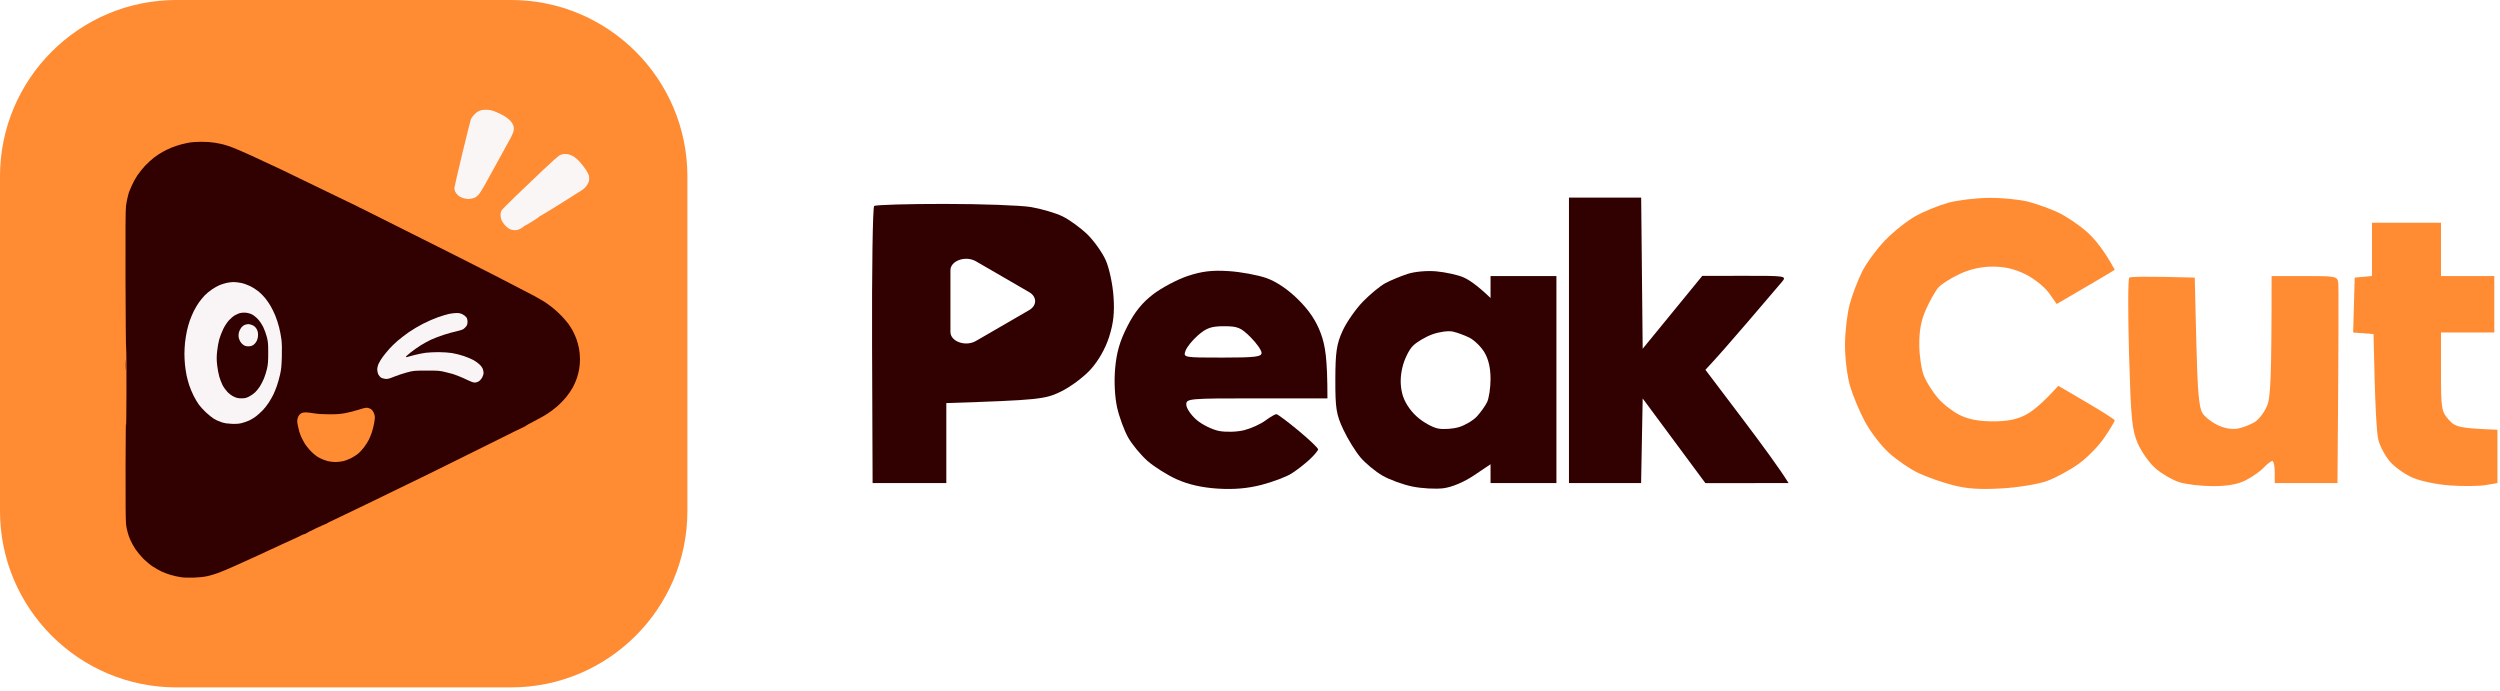
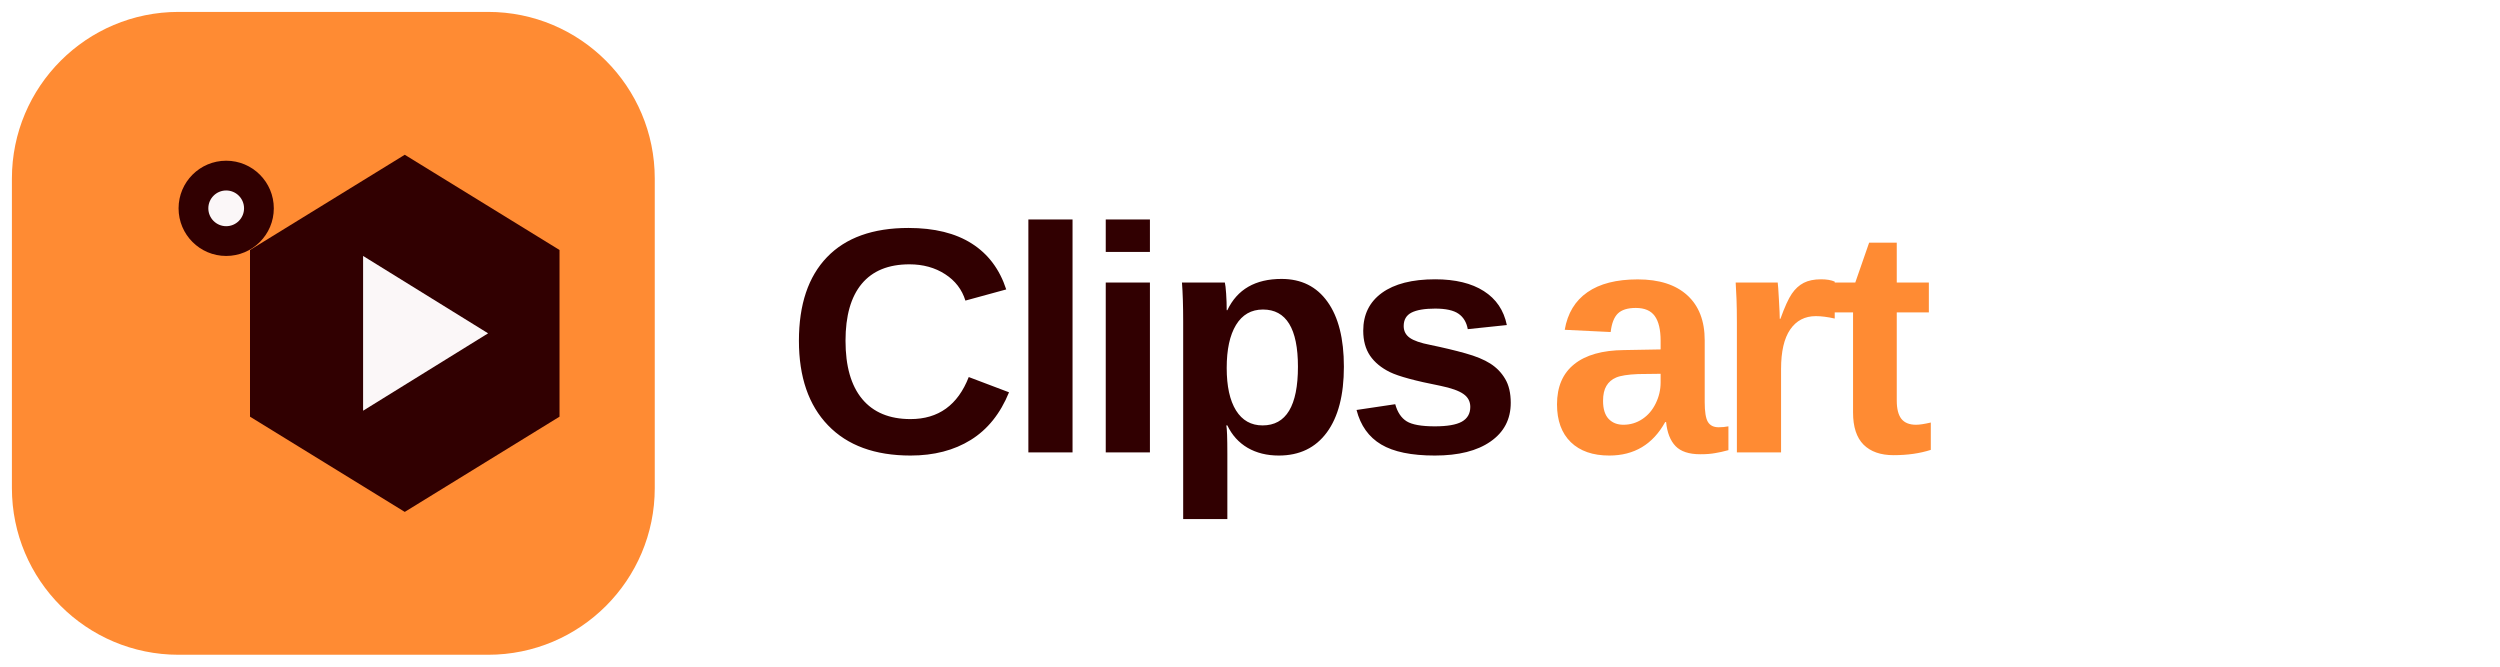
- <svg xmlns="http://www.w3.org/2000/svg" width="797" height="220" viewBox="0 0 797 220" fill="none">
-   <path d="M378.686 87.97C383.186 86.48 386.436 86.09 391.686 86.43C395.536 86.67 400.936 87.67 403.686 88.63C406.886 89.76 410.536 92.211 413.806 95.44C417.346 98.93 419.596 102.28 421.056 106.25C422.526 110.22 423.186 114.32 423.186 127H400.686C378.857 127 378.186 127.06 378.186 129C378.186 130.1 379.646 132.27 381.436 133.83C383.226 135.38 386.486 136.99 388.686 137.4C390.906 137.82 394.466 137.7 396.686 137.13C398.886 136.57 401.926 135.18 403.436 134.05C404.945 132.921 406.525 132.021 406.936 132.04C407.347 132.061 410.507 134.421 413.966 137.29C417.416 140.16 420.226 142.84 420.216 143.25C420.196 143.66 418.946 145.15 417.436 146.55C415.926 147.95 413.336 149.95 411.686 150.99C410.035 152.03 405.755 153.64 402.186 154.57C397.716 155.72 393.345 156.099 388.186 155.77C383.206 155.449 378.836 154.46 375.186 152.82C372.156 151.47 367.946 148.81 365.806 146.93C363.676 145.04 360.916 141.7 359.666 139.5C358.426 137.3 356.847 133.03 356.157 130C355.397 126.66 355.136 121.75 355.506 117.5C355.936 112.39 356.996 108.75 359.396 104.04C361.726 99.46 364.146 96.46 367.686 93.769C370.436 91.68 375.386 89.07 378.686 87.97ZM390.226 104C386.206 104 384.636 104.54 381.976 106.84C380.166 108.41 378.346 110.66 377.936 111.84C377.196 113.98 377.317 114 389.686 114C400.125 114 402.186 113.75 402.186 112.5C402.186 111.68 400.616 109.43 398.686 107.5C395.626 104.44 394.566 104 390.226 104Z" fill-rule="evenodd" clip-rule="evenodd" fill="#310001" />
-   <path d="M448.686 87.34C450.996 86.58 454.906 86.23 457.936 86.51C460.826 86.78 464.646 87.62 466.436 88.37C468.226 89.12 470.926 90.92 475.186 95V88H496.186V154H475.186V148L469.936 151.53C466.736 153.68 462.926 155.29 460.186 155.65C457.716 155.97 453.216 155.72 450.186 155.09C447.156 154.45 442.886 152.889 440.686 151.6C438.486 150.32 435.377 147.749 433.777 145.89C432.177 144.02 429.697 140.03 428.277 137C425.997 132.16 425.686 130.24 425.706 121C425.726 112.24 426.106 109.67 428.006 105.5C429.256 102.75 432.177 98.55 434.487 96.17C436.796 93.79 440.036 91.13 441.686 90.25C443.336 89.38 446.486 88.07 448.686 87.34ZM463.186 105.71C461.816 105.39 458.885 105.78 456.686 106.57C454.486 107.36 451.676 109.02 450.436 110.25C449.196 111.49 447.706 114.53 447.117 117C446.377 120.07 446.356 122.77 447.036 125.5C447.656 127.98 449.397 130.74 451.617 132.75C453.576 134.54 456.646 136.27 458.436 136.61C460.226 136.95 463.266 136.739 465.186 136.14C467.116 135.55 469.646 134.04 470.816 132.78C471.976 131.53 473.446 129.49 474.066 128.25C474.676 127.01 475.186 123.64 475.186 120.75C475.179 117.25 474.512 114.417 473.186 112.25C472.086 110.46 469.946 108.39 468.436 107.64C466.926 106.89 464.566 106.02 463.186 105.71Z" fill-rule="evenodd" clip-rule="evenodd" fill="#310001" />
-   <path d="M523.686 111.18L542.686 87.95L556.186 87.93C569.055 87.91 569.616 87.99 568.206 89.71C567.386 90.69 562.476 96.45 557.286 102.5C552.107 108.55 546.916 114.49 543.686 117.89L555.266 133.2C561.636 141.61 567.596 149.74 570.186 154L543.686 154.03L523.686 127.03L523.186 154H500.186V63H523.206L523.686 111.18Z" fill="#310001" />
-   <path d="M301.106 65.01C312.975 65.01 325.385 65.46 328.686 66.01C331.986 66.57 336.486 67.89 338.686 68.95C340.886 70.02 344.457 72.6 346.617 74.69C348.776 76.79 351.437 80.53 352.527 83C353.617 85.47 354.727 90.65 354.987 94.5C355.347 99.67 354.976 103.05 353.576 107.43C352.386 111.16 350.196 115 347.686 117.78C345.486 120.21 341.216 123.39 338.186 124.85C333.166 127.269 331.345 127.54 301.686 128.5V154H278.186L278.016 110.17C277.926 86.067 278.226 66.041 278.686 65.67C279.148 65.3 289.238 65 301.106 65.01ZM311.121 83.299C307.84 81.398 303 83.103 303 86.161V105.839C303 108.896 307.84 110.602 311.121 108.701L328.106 98.862C330.631 97.399 330.631 94.601 328.106 93.138L311.121 83.299Z" fill-rule="evenodd" clip-rule="evenodd" fill="#310001" />
-   <path d="M634.186 63.08C638.306 63.05 643.936 63.61 646.686 64.33C649.436 65.05 653.706 66.59 656.186 67.76C658.666 68.93 662.706 71.65 665.186 73.81C667.666 75.97 670.696 79.6 674.186 86L671.936 87.37C670.695 88.131 666.534 90.581 655.686 96.91L653.186 93.39C651.806 91.46 648.436 88.77 645.686 87.43C642.196 85.71 639.026 84.98 635.186 85C631.536 85.01 628.006 85.811 624.686 87.37C621.936 88.66 618.927 90.571 617.996 91.611C617.066 92.651 615.296 95.75 614.066 98.5C612.446 102.09 611.837 105.33 611.867 110C611.897 113.57 612.587 118.07 613.407 120C614.217 121.93 616.187 125.02 617.786 126.89C619.376 128.75 622.486 131.18 624.686 132.28C627.436 133.66 630.716 134.3 635.186 134.33C639.826 134.35 642.826 133.77 645.686 132.31C647.886 131.18 651.146 128.62 656.186 123L665.157 128.25C670.086 131.14 674.146 133.72 674.176 134C674.206 134.28 672.756 136.7 670.956 139.39C669.156 142.08 665.436 145.9 662.686 147.87C659.936 149.84 655.436 152.28 652.686 153.3C649.836 154.35 643.605 155.38 638.186 155.7C631.146 156.11 627.066 155.84 622.436 154.63C618.996 153.73 614.066 151.99 611.476 150.75C608.886 149.51 604.726 146.66 602.226 144.401C599.726 142.151 596.267 137.65 594.536 134.401C592.797 131.161 590.657 126.03 589.777 123C588.887 119.97 588.176 114.13 588.186 110C588.196 105.88 588.876 100.03 589.686 97C590.496 93.97 592.307 89.25 593.697 86.5C595.077 83.75 598.406 79.25 601.086 76.5C603.756 73.75 608.136 70.29 610.816 68.81C613.496 67.33 618.166 65.44 621.186 64.62C624.206 63.8 630.056 63.11 634.186 63.08Z" fill="#FF8B33" />
-   <path d="M734.686 88C744.835 88 745.196 88.08 745.436 90.25C745.576 91.49 745.576 106.341 745.186 154H725.186V150.5C725.186 148.571 724.846 146.991 724.436 146.97C724.025 146.951 722.785 147.901 721.686 149.07C720.586 150.25 717.996 152.061 715.936 153.111C713.346 154.41 710.095 154.991 705.436 154.981C701.726 154.971 696.936 154.411 694.796 153.731C692.646 153.061 689.276 151.11 687.296 149.42C685.306 147.73 682.726 144.13 681.556 141.42C679.666 137.05 679.347 133.86 678.737 112.8C678.367 99.773 678.396 88.844 678.816 88.52C679.237 88.2 684.109 88.06 699.686 88.5L700.186 109C700.576 124.909 701.026 130.009 702.186 131.76C703.006 133 705.256 134.74 707.186 135.62C709.406 136.64 711.786 136.99 713.686 136.58C715.336 136.22 717.696 135.27 718.936 134.46C720.176 133.66 721.866 131.43 722.686 129.5C723.846 126.8 724.186 121.67 724.186 88H734.686Z" fill="#FF8B33" />
-   <path d="M778.186 88H795.186V106H778.186V118.5C778.186 130.3 778.326 131.15 780.606 133.75C782.726 136.16 783.837 136.53 796.186 137V154L792.436 154.64C790.376 154.99 785.305 155.05 781.186 154.77C777.026 154.49 771.686 153.39 769.186 152.31C766.706 151.23 763.446 148.92 761.936 147.17C760.426 145.43 758.756 142.31 758.226 140.25C757.696 138.19 757.136 129.75 756.686 106.5L750.186 106L750.686 88.5L756.186 88V71H778.186V88Z" fill="#FF8B33" />
-   <path d="M162.894 0H56.248C25.183 0 0 25.183 0 56.248V162.894C0 193.959 25.183 219.142 56.248 219.142H162.894C193.959 219.142 219.142 193.959 219.142 162.894V56.248C219.142 25.183 193.959 0 162.894 0Z" fill="#FF8B33" />
-   <path d="M57.863 46.005C58.838 45.756 60.136 45.478 60.751 45.391C61.365 45.301 62.917 45.219 64.197 45.208C65.514 45.195 67.294 45.31 68.295 45.473C69.269 45.629 70.567 45.888 71.182 46.047C71.797 46.205 73.095 46.632 74.069 46.995C75.043 47.356 77.726 48.514 80.03 49.565C82.336 50.614 86.568 52.585 89.437 53.943C92.305 55.302 99.011 58.546 104.339 61.153C109.666 63.759 114.109 65.906 114.211 65.924C114.313 65.945 114.44 66.016 114.49 66.083C114.541 66.152 114.707 66.236 114.856 66.269C115.005 66.305 115.215 66.4 115.321 66.481C115.427 66.562 122.556 70.135 131.162 74.419C139.768 78.705 151.713 84.725 157.706 87.802C163.698 90.876 169.484 93.876 170.559 94.465C171.633 95.055 172.977 95.832 173.539 96.192C174.102 96.552 175.234 97.37 176.054 98.009C176.873 98.648 178.175 99.831 178.947 100.64C179.716 101.447 180.694 102.57 181.117 103.133C181.539 103.696 182.184 104.702 182.549 105.369C182.914 106.036 183.467 107.271 183.778 108.117C184.09 108.963 184.47 110.389 184.624 111.285C184.779 112.181 184.905 113.67 184.905 114.592C184.905 115.515 184.781 116.94 184.628 117.76C184.475 118.58 184.134 119.879 183.872 120.648C183.611 121.416 183.043 122.703 182.612 123.508C182.18 124.313 181.241 125.694 180.524 126.574C179.807 127.455 178.55 128.759 177.73 129.473C176.911 130.187 175.486 131.264 174.564 131.865C173.641 132.467 171.714 133.557 170.279 134.284C168.845 135.013 167.629 135.687 167.578 135.784C167.528 135.881 167.422 135.952 167.345 135.944C167.269 135.935 162.448 138.309 156.635 141.219C150.821 144.13 141.915 148.542 136.843 151.024C131.771 153.506 122.802 157.862 116.912 160.706C111.02 163.551 105.758 166.078 105.216 166.322C104.674 166.566 104.234 166.808 104.238 166.858C104.242 166.909 104.141 166.961 104.013 166.972C103.884 166.983 102.398 167.647 100.706 168.444C99.015 169.242 97.59 169.974 97.54 170.069C97.489 170.166 97.363 170.233 97.26 170.218C97.158 170.203 96.655 170.384 96.142 170.621C95.63 170.855 95.168 171.09 95.118 171.142C95.068 171.194 94.941 171.25 94.839 171.267C94.736 171.284 92.557 172.279 89.996 173.479C87.434 174.677 83.871 176.33 82.079 177.15C80.285 177.968 77.143 179.395 75.094 180.319C73.045 181.243 70.573 182.287 69.599 182.639C68.624 182.991 67.075 183.453 66.153 183.664C65.089 183.908 63.522 184.083 61.868 184.143C60.264 184.202 58.651 184.15 57.677 184.008C56.805 183.882 55.382 183.571 54.511 183.317C53.639 183.062 52.298 182.563 51.53 182.205C50.761 181.849 49.462 181.111 48.643 180.567C47.823 180.023 46.493 178.916 45.689 178.109C44.884 177.302 43.749 175.927 43.166 175.057C42.583 174.187 41.827 172.802 41.488 171.983C41.149 171.163 40.849 170.324 40.823 170.119C40.797 169.914 40.691 169.536 40.588 169.281C40.484 169.024 40.307 168.101 40.195 167.231C40.058 166.162 40.004 160.206 40.033 148.877C40.056 139.654 40.119 133.574 40.175 135.368C40.229 137.161 40.292 132.445 40.315 124.887C40.335 117.33 40.29 111.145 40.214 111.145C40.138 111.145 40.048 101.272 40.015 89.205C39.974 73.655 40.017 66.802 40.166 65.68C40.281 64.808 40.507 63.593 40.665 62.978C40.823 62.364 40.974 61.777 40.998 61.674C41.023 61.572 41.108 61.32 41.186 61.115C41.267 60.91 41.637 60.029 42.012 59.159C42.384 58.287 43.163 56.861 43.74 55.991C44.318 55.119 45.448 53.703 46.251 52.844C47.054 51.985 48.339 50.807 49.109 50.228C49.876 49.648 51.092 48.847 51.809 48.445C52.527 48.042 53.784 47.431 54.604 47.088C55.423 46.743 56.889 46.257 57.863 46.005ZM40.119 117.76C40.084 118.477 40.056 117.85 40.056 116.363C40.056 114.876 40.084 114.291 40.119 115.058C40.154 115.828 40.154 117.043 40.119 117.76Z" fill-rule="evenodd" clip-rule="evenodd" fill="#310001" />
-   <path d="M152.397 35.536C152.704 35.376 153.207 35.18 153.515 35.098C153.822 35.016 154.66 34.979 155.377 35.012C156.372 35.059 157.058 35.234 158.265 35.752C159.134 36.125 160.297 36.702 160.846 37.034C161.396 37.366 162.174 37.973 162.579 38.383C162.985 38.793 163.445 39.464 163.603 39.874C163.793 40.364 163.855 40.906 163.784 41.458C163.722 41.918 163.367 42.883 162.99 43.6C162.614 44.318 160.867 47.504 159.108 50.681C157.348 53.858 155.292 57.588 154.539 58.973C153.76 60.402 152.842 61.812 152.41 62.241C151.898 62.752 151.365 63.066 150.767 63.219C150.281 63.344 149.61 63.445 149.277 63.447C148.943 63.448 148.232 63.322 147.694 63.167C147.155 63.012 146.408 62.614 146.034 62.28C145.659 61.947 145.24 61.403 145.103 61.069C144.965 60.735 144.853 60.232 144.855 59.951C144.855 59.67 145.989 54.743 147.373 49.004C148.757 43.265 149.99 38.318 150.113 38.01C150.236 37.703 150.674 37.086 151.087 36.639C151.501 36.192 152.09 35.694 152.397 35.536Z" fill="#FBF7F8" fill-opacity="0.99" />
-   <path d="M172.887 54.428C175.551 51.898 178.065 49.662 178.475 49.462C178.935 49.237 179.613 49.095 180.245 49.093C181.005 49.092 181.558 49.231 182.387 49.636C183.138 50.001 183.896 50.599 184.697 51.456C185.351 52.157 186.295 53.358 186.794 54.128C187.399 55.06 187.739 55.805 187.815 56.364C187.876 56.826 187.835 57.495 187.724 57.855C187.614 58.214 187.278 58.842 186.98 59.252C186.681 59.662 186.112 60.221 185.716 60.493C185.319 60.765 182.165 62.755 178.708 64.918C175.251 67.08 172.337 68.848 172.235 68.848C172.133 68.848 172.028 68.921 172.002 69.01C171.976 69.1 170.929 69.812 169.674 70.594C168.418 71.377 167.308 72.016 167.206 72.016C167.103 72.016 167.021 72.079 167.025 72.156C167.029 72.232 166.589 72.54 166.047 72.84C165.334 73.233 164.808 73.384 164.132 73.385C163.551 73.387 162.921 73.246 162.456 73.005C162.046 72.793 161.381 72.254 160.977 71.805C160.574 71.358 160.094 70.656 159.911 70.246C159.727 69.836 159.576 69.081 159.574 68.569C159.57 67.989 159.699 67.427 159.911 67.078C160.097 66.771 162.005 64.835 164.147 62.774C166.291 60.715 170.223 56.958 172.887 54.428Z" fill="#FBF7F8" fill-opacity="0.99" />
-   <path d="M110.206 131.678C111.385 131.454 113.229 130.981 114.304 130.625C115.379 130.269 116.512 129.974 116.819 129.971C117.126 129.969 117.67 130.112 118.03 130.291C118.458 130.505 118.825 130.904 119.099 131.456C119.328 131.918 119.518 132.589 119.52 132.946C119.524 133.304 119.399 134.269 119.246 135.089C119.093 135.909 118.769 137.167 118.525 137.884C118.283 138.602 117.853 139.651 117.57 140.213C117.288 140.778 116.607 141.846 116.053 142.589C115.502 143.333 114.61 144.285 114.071 144.708C113.533 145.129 112.527 145.759 111.836 146.105C111.145 146.452 110.055 146.86 109.415 147.013C108.774 147.164 107.664 147.288 106.946 147.29C106.229 147.29 105.099 147.156 104.432 146.992C103.765 146.826 102.634 146.388 101.917 146.019C101.055 145.572 100.14 144.872 99.212 143.944C98.443 143.172 97.473 141.956 97.055 141.238C96.64 140.521 96.124 139.515 95.908 139.002C95.694 138.49 95.472 137.862 95.414 137.605C95.358 137.349 95.185 136.636 95.032 136.021C94.878 135.406 94.749 134.588 94.749 134.204C94.747 133.82 94.893 133.196 95.072 132.818C95.25 132.44 95.649 131.979 95.956 131.793C96.286 131.596 96.878 131.458 97.4 131.456C97.886 131.456 99.103 131.596 100.101 131.765C101.284 131.968 102.988 132.076 104.991 132.078C107.371 132.08 108.548 131.989 110.206 131.678Z" fill="#FF8B33" />
-   <path d="M70.064 90.871C70.679 90.623 71.685 90.311 72.3 90.177C72.914 90.043 73.857 89.926 74.395 89.918C74.933 89.911 76.023 90.032 76.817 90.189C77.621 90.349 78.92 90.8 79.751 91.208C80.57 91.612 81.787 92.389 82.451 92.937C83.117 93.483 84.089 94.47 84.61 95.132C85.134 95.791 85.899 96.919 86.315 97.636C86.73 98.353 87.384 99.695 87.766 100.617C88.148 101.54 88.694 103.217 88.977 104.344C89.262 105.471 89.597 107.232 89.724 108.257C89.874 109.481 89.917 111.365 89.848 113.754C89.765 116.674 89.653 117.79 89.28 119.437C89.027 120.564 88.55 122.241 88.222 123.164C87.892 124.086 87.373 125.344 87.064 125.959C86.754 126.573 86.123 127.664 85.659 128.381C85.195 129.098 84.348 130.177 83.774 130.779C83.2 131.381 82.228 132.258 81.613 132.728C80.999 133.198 79.972 133.816 79.331 134.103C78.691 134.388 77.601 134.755 76.91 134.916C76.079 135.109 75.116 135.182 74.069 135.13C73.197 135.085 72.275 135.005 72.02 134.953C71.763 134.899 71.303 134.793 70.996 134.714C70.688 134.636 70.269 134.481 70.064 134.373C69.859 134.263 69.565 134.152 69.412 134.124C69.26 134.094 68.68 133.796 68.129 133.462C67.578 133.127 66.456 132.223 65.638 131.455C64.823 130.686 63.794 129.555 63.357 128.94C62.919 128.325 62.179 127.067 61.714 126.145C61.248 125.223 60.618 123.713 60.317 122.791C60.015 121.869 59.633 120.443 59.469 119.623C59.305 118.803 59.087 117.378 58.985 116.456C58.882 115.533 58.797 113.92 58.797 112.869C58.795 111.818 58.884 110.141 58.994 109.142C59.102 108.143 59.363 106.528 59.573 105.555C59.782 104.581 60.205 103.071 60.508 102.201C60.814 101.331 61.399 99.947 61.807 99.127C62.215 98.307 62.938 97.092 63.411 96.425C63.886 95.758 64.696 94.767 65.214 94.223C65.73 93.677 66.78 92.801 67.55 92.275C68.317 91.75 69.45 91.118 70.064 90.871Z" fill="#FBF7F8" fill-opacity="0.99" />
-   <path d="M139.73 101.093C140.96 100.672 142.51 100.209 143.177 100.068C143.843 99.926 144.89 99.801 145.505 99.792C146.321 99.781 146.846 99.889 147.45 100.196C147.904 100.427 148.45 100.854 148.66 101.143C148.923 101.503 149.044 101.955 149.044 102.574C149.044 103.2 148.925 103.64 148.655 104.005C148.441 104.294 148.021 104.7 147.723 104.909C147.425 105.117 146.427 105.438 145.505 105.624C144.583 105.811 142.739 106.321 141.407 106.761C140.075 107.201 138.272 107.89 137.402 108.296C136.532 108.701 135.064 109.502 134.142 110.076C133.22 110.651 131.775 111.671 130.929 112.345C130.083 113.018 129.392 113.651 129.392 113.754C129.392 113.856 129.539 113.89 129.718 113.828C129.897 113.767 130.966 113.48 132.093 113.191C133.22 112.9 134.856 112.574 135.726 112.463C136.595 112.353 138.441 112.263 139.824 112.263C141.206 112.265 143.134 112.394 144.108 112.552C145.082 112.709 146.759 113.133 147.833 113.493C148.908 113.853 150.333 114.453 151 114.827C151.667 115.2 152.567 115.867 153.002 116.307C153.457 116.767 153.872 117.406 153.979 117.807C154.081 118.19 154.167 118.714 154.167 118.971C154.169 119.226 153.98 119.813 153.749 120.274C153.518 120.734 153.034 121.302 152.676 121.537C152.283 121.794 151.747 121.96 151.326 121.958C150.886 121.954 150.056 121.666 149.091 121.181C148.245 120.758 147.01 120.208 146.343 119.962C145.676 119.718 145.008 119.463 144.853 119.4C144.698 119.335 144.531 119.271 144.48 119.258C144.43 119.243 143.424 118.986 142.245 118.686C140.191 118.162 139.935 118.14 136.005 118.146C131.989 118.151 131.862 118.162 129.672 118.749C128.442 119.079 126.598 119.692 125.574 120.113C123.981 120.767 123.577 120.862 122.78 120.777C122.267 120.723 121.64 120.518 121.383 120.324C121.127 120.128 120.77 119.681 120.591 119.331C120.412 118.979 120.265 118.293 120.265 117.807C120.265 117.276 120.442 116.53 120.705 115.943C120.947 115.405 121.546 114.421 122.038 113.754C122.53 113.087 123.456 111.956 124.095 111.238C124.734 110.521 125.943 109.347 126.779 108.63C127.617 107.912 129.199 106.696 130.294 105.928C131.389 105.158 133.457 103.929 134.889 103.194C136.324 102.46 138.501 101.514 139.73 101.093Z" fill="#FBF7F8" fill-opacity="0.99" />
-   <path d="M76.398 99.835C76.828 99.697 77.616 99.632 78.26 99.68C78.916 99.73 79.763 99.954 80.309 100.221C80.831 100.476 81.682 101.156 82.241 101.766C82.824 102.401 83.539 103.474 83.956 104.344C84.35 105.164 84.861 106.589 85.092 107.512C85.45 108.945 85.512 109.677 85.508 112.543C85.507 115.271 85.433 116.21 85.117 117.573C84.905 118.496 84.471 119.88 84.156 120.648C83.839 121.417 83.26 122.549 82.867 123.164C82.474 123.778 81.781 124.642 81.325 125.083C80.868 125.523 79.992 126.132 79.378 126.438C78.456 126.894 78.033 126.991 76.957 126.987C75.913 126.984 75.429 126.877 74.535 126.45C73.855 126.126 73.046 125.526 72.469 124.913C71.945 124.361 71.254 123.385 70.932 122.744C70.608 122.103 70.143 120.889 69.899 120.043C69.653 119.197 69.349 117.542 69.221 116.363C69.036 114.66 69.036 113.761 69.219 111.983C69.345 110.754 69.651 109.034 69.899 108.164C70.146 107.294 70.716 105.825 71.163 104.903C71.657 103.888 72.374 102.794 72.977 102.13C73.527 101.529 74.352 100.821 74.814 100.556C75.276 100.291 75.988 99.967 76.398 99.835ZM79.192 103.329C78.885 103.332 78.35 103.442 78.005 103.577C77.66 103.711 77.135 104.147 76.839 104.547C76.543 104.948 76.222 105.652 76.127 106.114C76.031 106.576 76.016 107.247 76.092 107.605C76.169 107.963 76.4 108.551 76.604 108.909C76.809 109.267 77.266 109.753 77.62 109.986C78.076 110.288 78.529 110.409 79.192 110.406C79.853 110.404 80.313 110.275 80.775 109.966C81.144 109.72 81.61 109.153 81.846 108.661C82.135 108.063 82.263 107.456 82.262 106.72C82.258 105.922 82.139 105.445 81.796 104.856C81.483 104.321 81.077 103.945 80.542 103.694C80.107 103.491 79.499 103.327 79.192 103.329Z" fill-rule="evenodd" clip-rule="evenodd" fill="#310001" />
+ <svg xmlns="http://www.w3.org/2000/svg" width="420" height="112" viewBox="0 0 420 112" fill="none" role="img" aria-labelledby="title">
+   <rect x="2" y="2" width="108" height="108" rx="28" fill="#FF8B33" />
+   <path d="M68 26L94 42V70L68 86L42 70V42L68 26Z" fill="#310001" />
+   <path d="M61 43V69L82 56L61 43Z" fill="#FBF7F8" />
+   <circle cx="38" cy="35" r="8" fill="#310001" />
+   <circle cx="38" cy="35" r="3" fill="#FBF7F8" />
+   <text x="132" y="76" fill="#310001" font-family="Arial,Helvetica,sans-serif" font-size="54" font-weight="700" letter-spacing="-2">Clips</text>
+   <text x="260" y="76" fill="#FF8B33" font-family="Arial,Helvetica,sans-serif" font-size="54" font-weight="700" letter-spacing="-2">art</text>
</svg>
